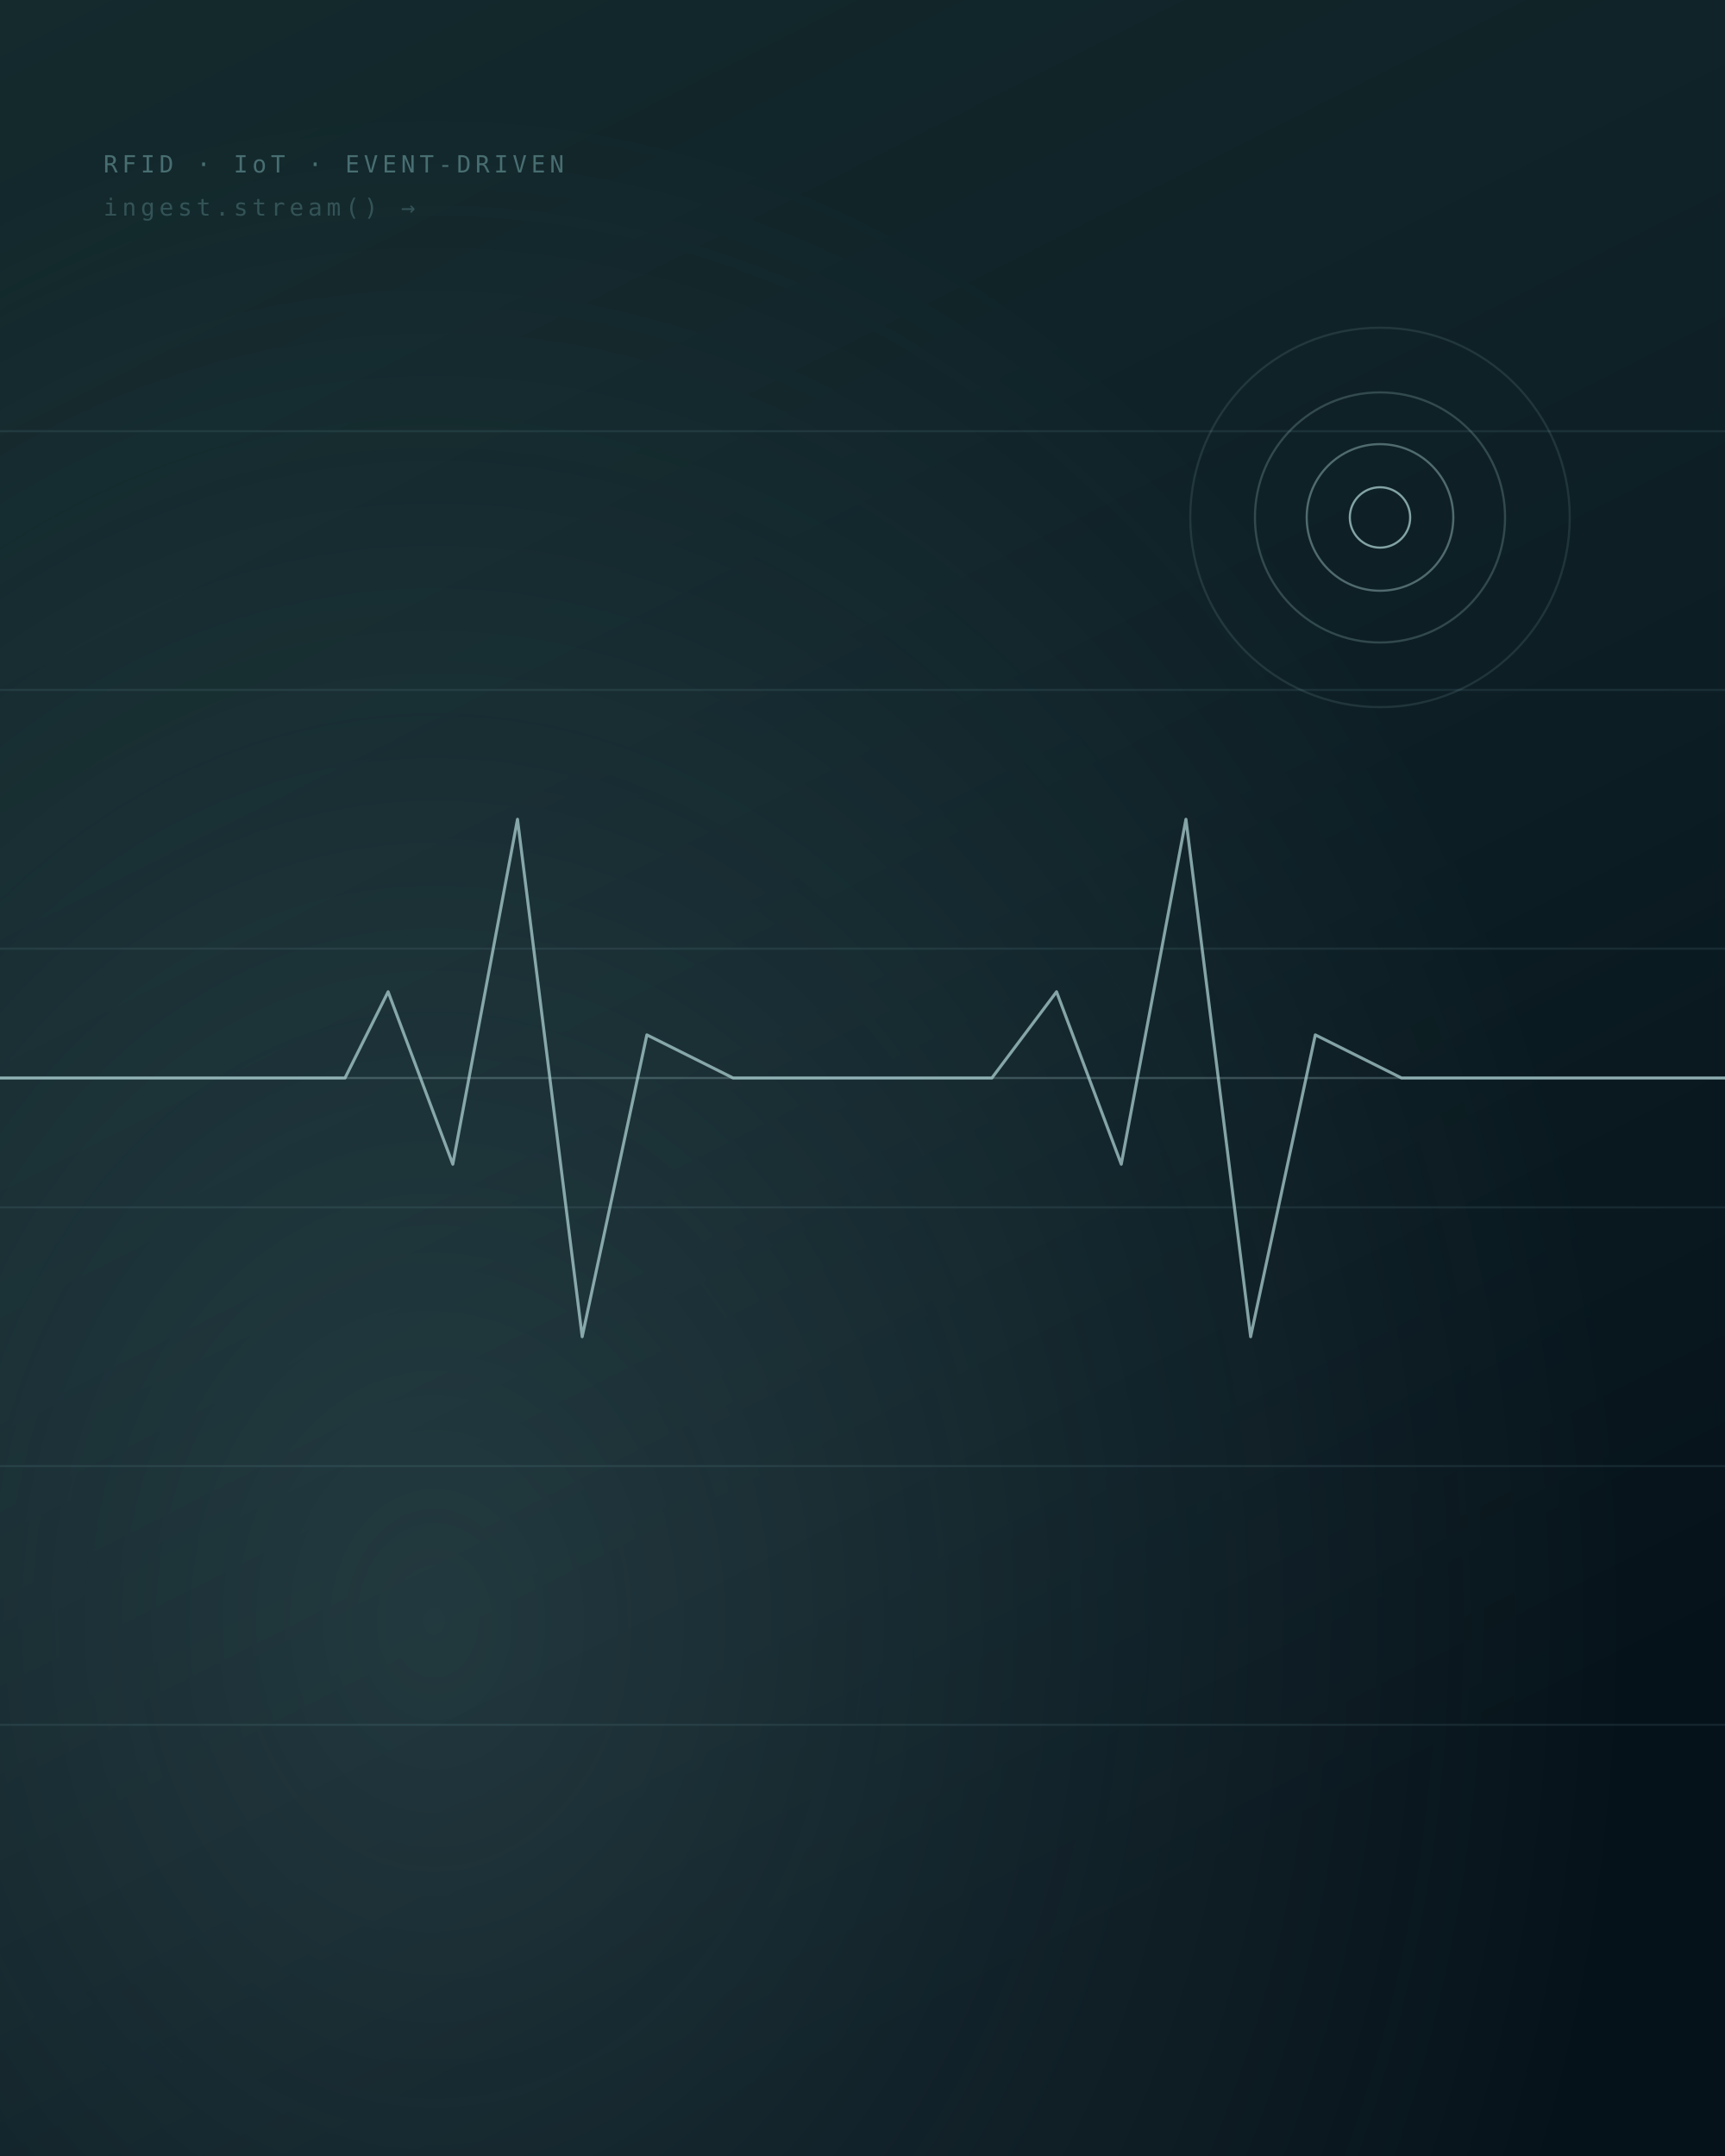
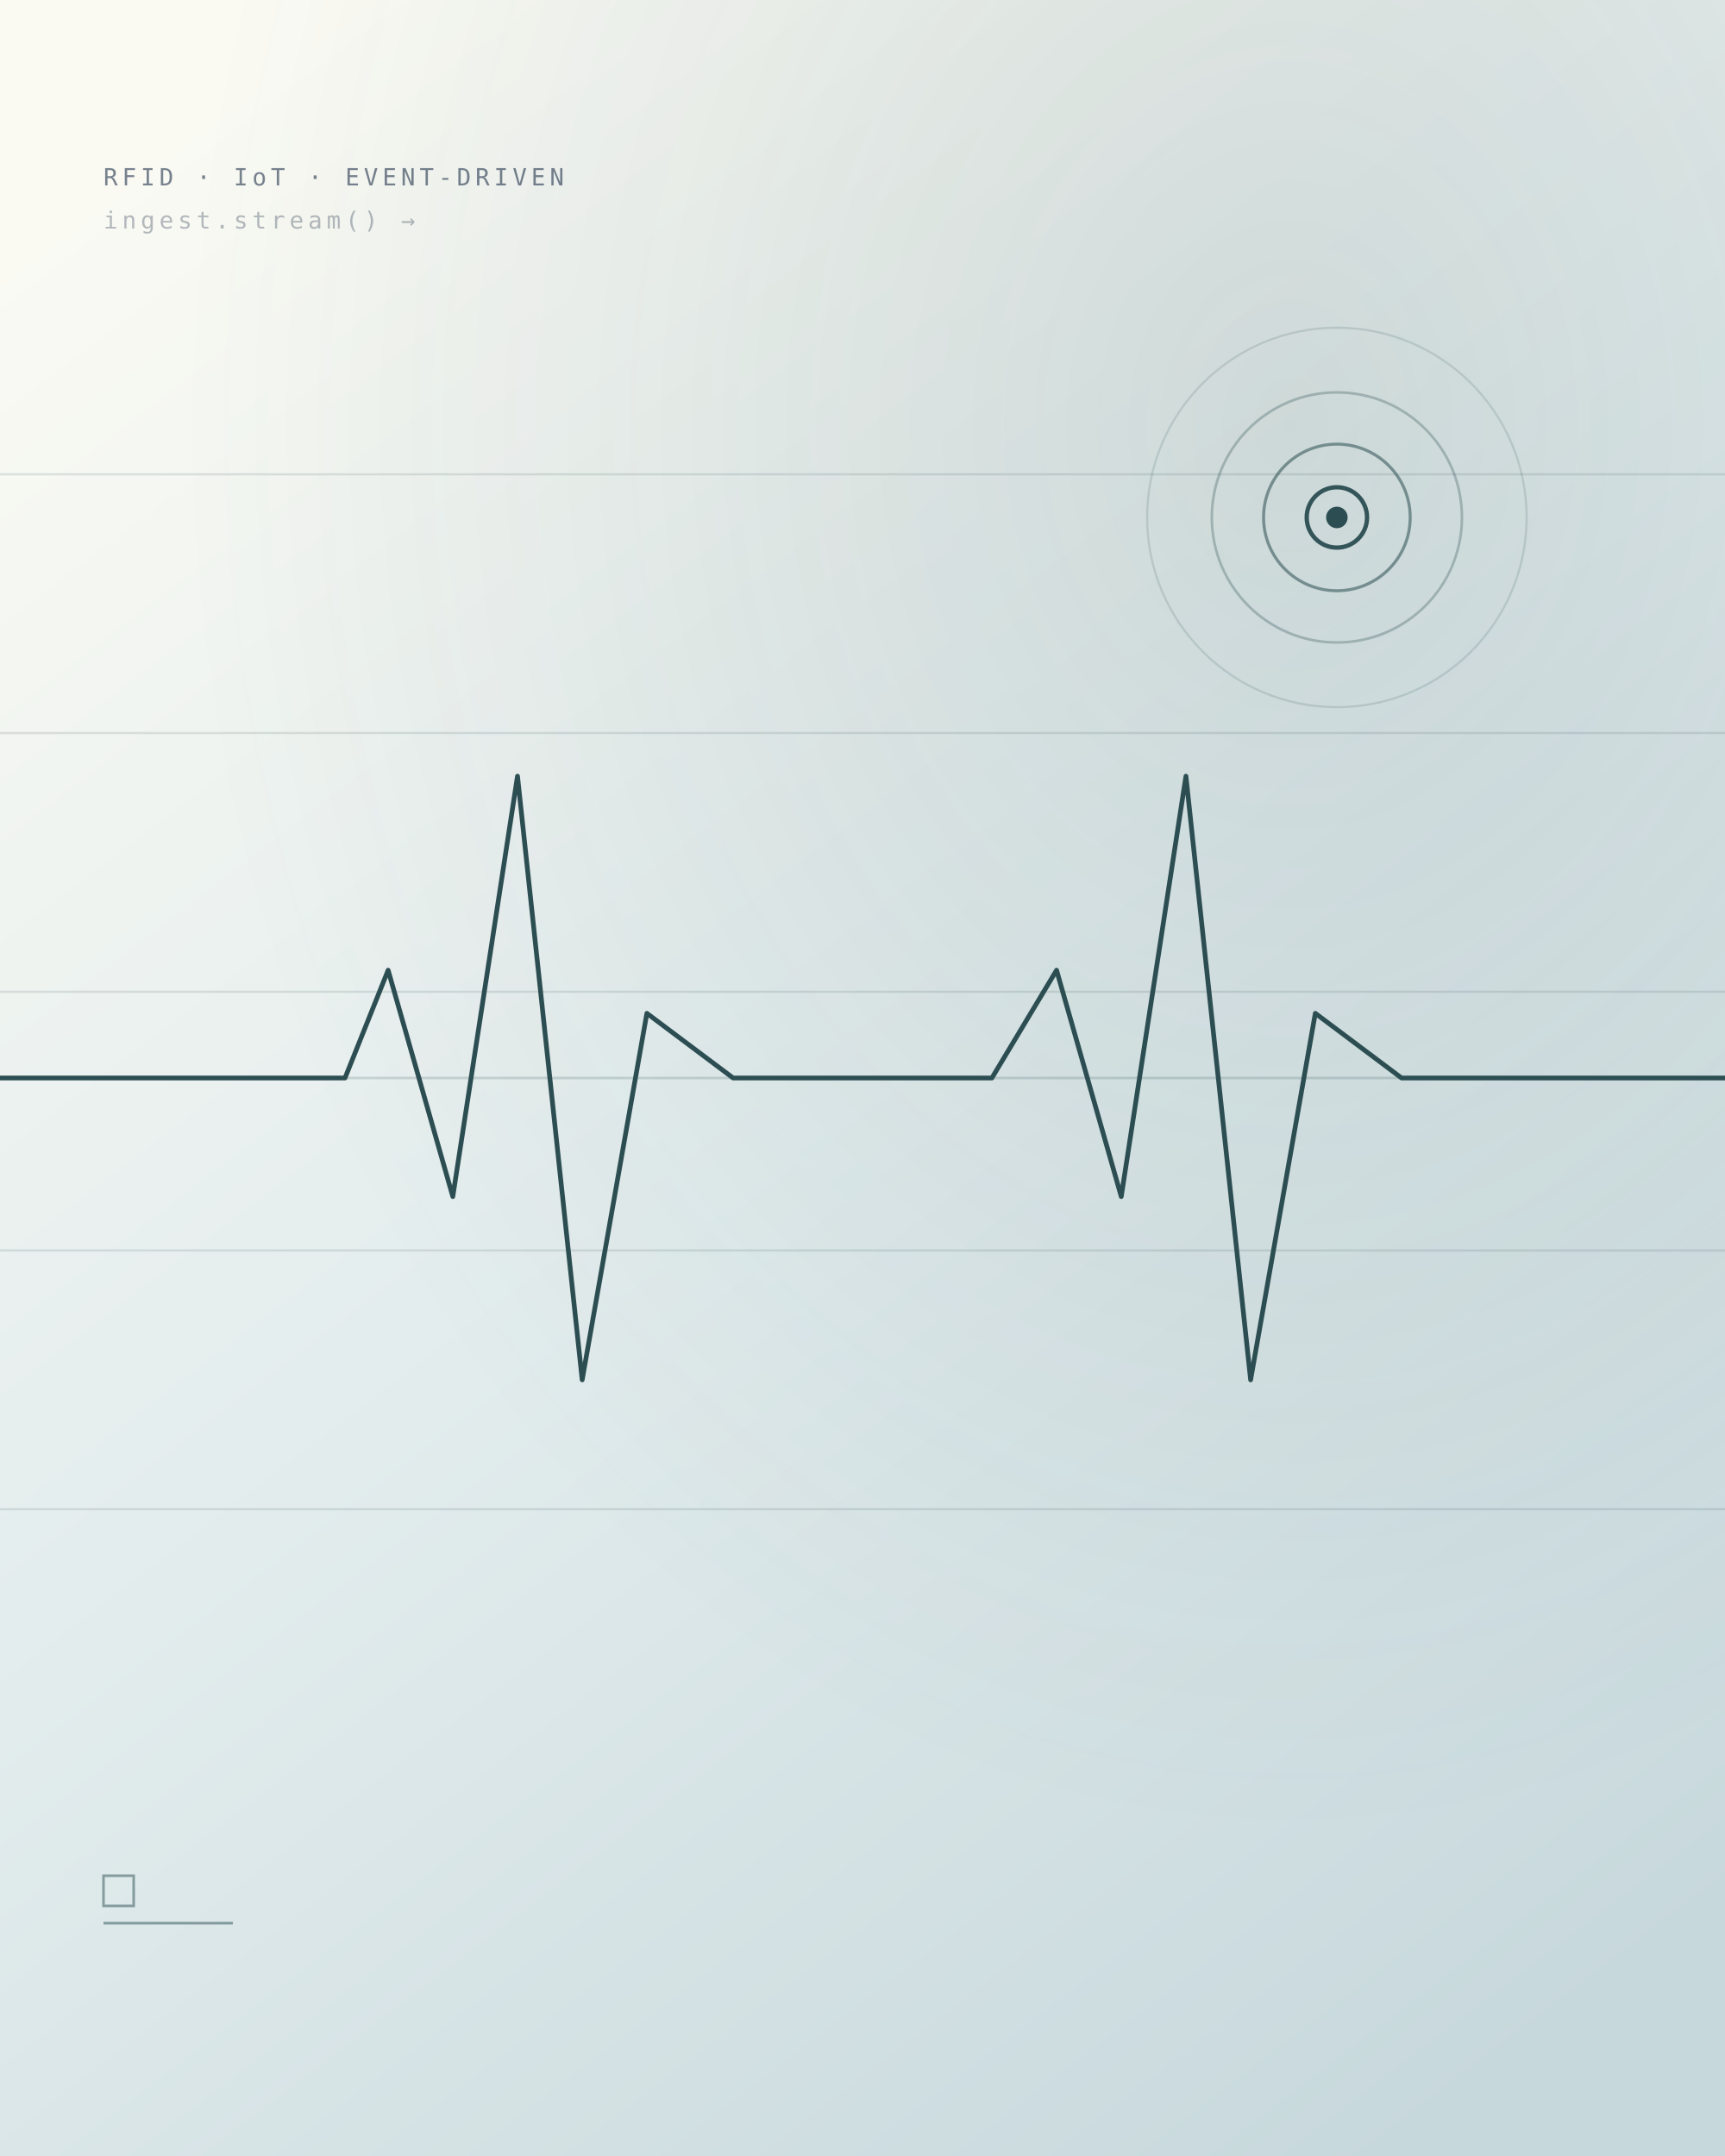
<svg xmlns="http://www.w3.org/2000/svg" viewBox="0 0 800 1000" preserveAspectRatio="xMidYMid slice">
  <defs>
-     <linearGradient id="hc-bg" x1="0" y1="0" x2="0.4" y2="1">
-       <stop offset="0" stop-color="#142a2d" />
-       <stop offset="0.55" stop-color="#0d1f25" />
-       <stop offset="1" stop-color="#06121a" />
+     <linearGradient id="hc-bg" x1="0.2" y1="0" x2="0.8" y2="1">
+       <stop offset="0" stop-color="#fafaf3" />
+       <stop offset="0.5" stop-color="#e2eced" />
+       <stop offset="1" stop-color="#c7d8dc" />
    </linearGradient>
-     <radialGradient id="hc-glow" cx="0.25" cy="0.75" r="0.7">
-       <stop offset="0" stop-color="#8fc7c8" stop-opacity="0.18" />
-       <stop offset="1" stop-color="#8fc7c8" stop-opacity="0" />
+     <radialGradient id="hc-glow" cx="0.75" cy="0.2" r="0.65">
+       <stop offset="0" stop-color="#2c4e52" stop-opacity="0.14" />
+       <stop offset="1" stop-color="#2c4e52" stop-opacity="0" />
    </radialGradient>
  </defs>
  <rect width="800" height="1000" fill="url(#hc-bg)" />
  <rect width="800" height="1000" fill="url(#hc-glow)" />
-   <g stroke="#7fb5b8" stroke-opacity="0.12" stroke-width="1">
-     <line x1="0" y1="200" x2="800" y2="200" />
-     <line x1="0" y1="320" x2="800" y2="320" />
-     <line x1="0" y1="440" x2="800" y2="440" />
-     <line x1="0" y1="560" x2="800" y2="560" />
-     <line x1="0" y1="680" x2="800" y2="680" />
-     <line x1="0" y1="800" x2="800" y2="800" />
+   <g stroke="#2c4e52" stroke-opacity="0.14" stroke-width="1">
+     <line x1="0" y1="220" x2="800" y2="220" />
+     <line x1="0" y1="340" x2="800" y2="340" />
+     <line x1="0" y1="460" x2="800" y2="460" />
+     <line x1="0" y1="580" x2="800" y2="580" />
+     <line x1="0" y1="700" x2="800" y2="700" />
  </g>
-   <g fill="none" stroke="#b5dadc" stroke-width="1.4" stroke-opacity="0.7" stroke-linejoin="round" stroke-linecap="round">
-     <path d="M -20 500 L 120 500 L 160 500 L 180 460 L 210 540 L 240 380 L 270 620 L 300 480 L 340 500 L 460 500 L 490 460 L 520 540 L 550 380 L 580 620 L 610 480 L 650 500 L 820 500" />
-   </g>
-   <g fill="none" stroke="#b5dadc" stroke-width="1" stroke-opacity="0.25">
+   <g fill="none" stroke="#2c4e52" stroke-opacity="0.18" stroke-width="1.2">
    <path d="M -20 500 L 820 500" />
  </g>
-   <g fill="none" stroke="#b5dadc" stroke-opacity="0.45">
-     <circle cx="640" cy="240" r="14" stroke-opacity="0.7" />
-     <circle cx="640" cy="240" r="34" stroke-opacity="0.4" />
-     <circle cx="640" cy="240" r="58" stroke-opacity="0.22" />
-     <circle cx="640" cy="240" r="88" stroke-opacity="0.12" />
+   <g fill="none" stroke="#2c4e52" stroke-width="2.2" stroke-linejoin="round" stroke-linecap="round">
+     <path d="M -20 500 L 120 500 L 160 500 L 180 450 L 210 555 L 240 360 L 270 640 L 300 470 L 340 500 L 460 500 L 490 450 L 520 555 L 550 360 L 580 640 L 610 470 L 650 500 L 820 500" />
  </g>
-   <g font-family="ui-monospace, 'Geist Mono', monospace" font-size="11" letter-spacing="2" fill="#7fb5b8" fill-opacity="0.5">
-     <text x="48" y="80">RFID · IoT · EVENT-DRIVEN</text>
-     <text x="48" y="100" fill-opacity="0.3">ingest.stream() →</text>
+   <g fill="none" stroke="#2c4e52">
+     <circle cx="620" cy="240" r="14" stroke-width="2" stroke-opacity="0.95" />
+     <circle cx="620" cy="240" r="34" stroke-width="1.4" stroke-opacity="0.55" />
+     <circle cx="620" cy="240" r="58" stroke-width="1.2" stroke-opacity="0.3" />
+     <circle cx="620" cy="240" r="88" stroke-width="1" stroke-opacity="0.15" />
+     <circle cx="620" cy="240" r="5" fill="#2c4e52" stroke="none" />
+   </g>
+   <g font-family="ui-monospace, 'Geist Mono', monospace" font-size="11" letter-spacing="2" fill="#0e1f3a" fill-opacity="0.55">
+     <text x="48" y="86">RFID · IoT · EVENT-DRIVEN</text>
+     <text x="48" y="106" fill-opacity="0.3">ingest.stream() →</text>
+   </g>
+   <g transform="translate(48 870)" fill="none" stroke="#2c4e52" stroke-width="1.2" stroke-opacity="0.5">
+     <rect width="14" height="14" />
+     <line x1="0" y1="22" x2="60" y2="22" />
  </g>
</svg>
